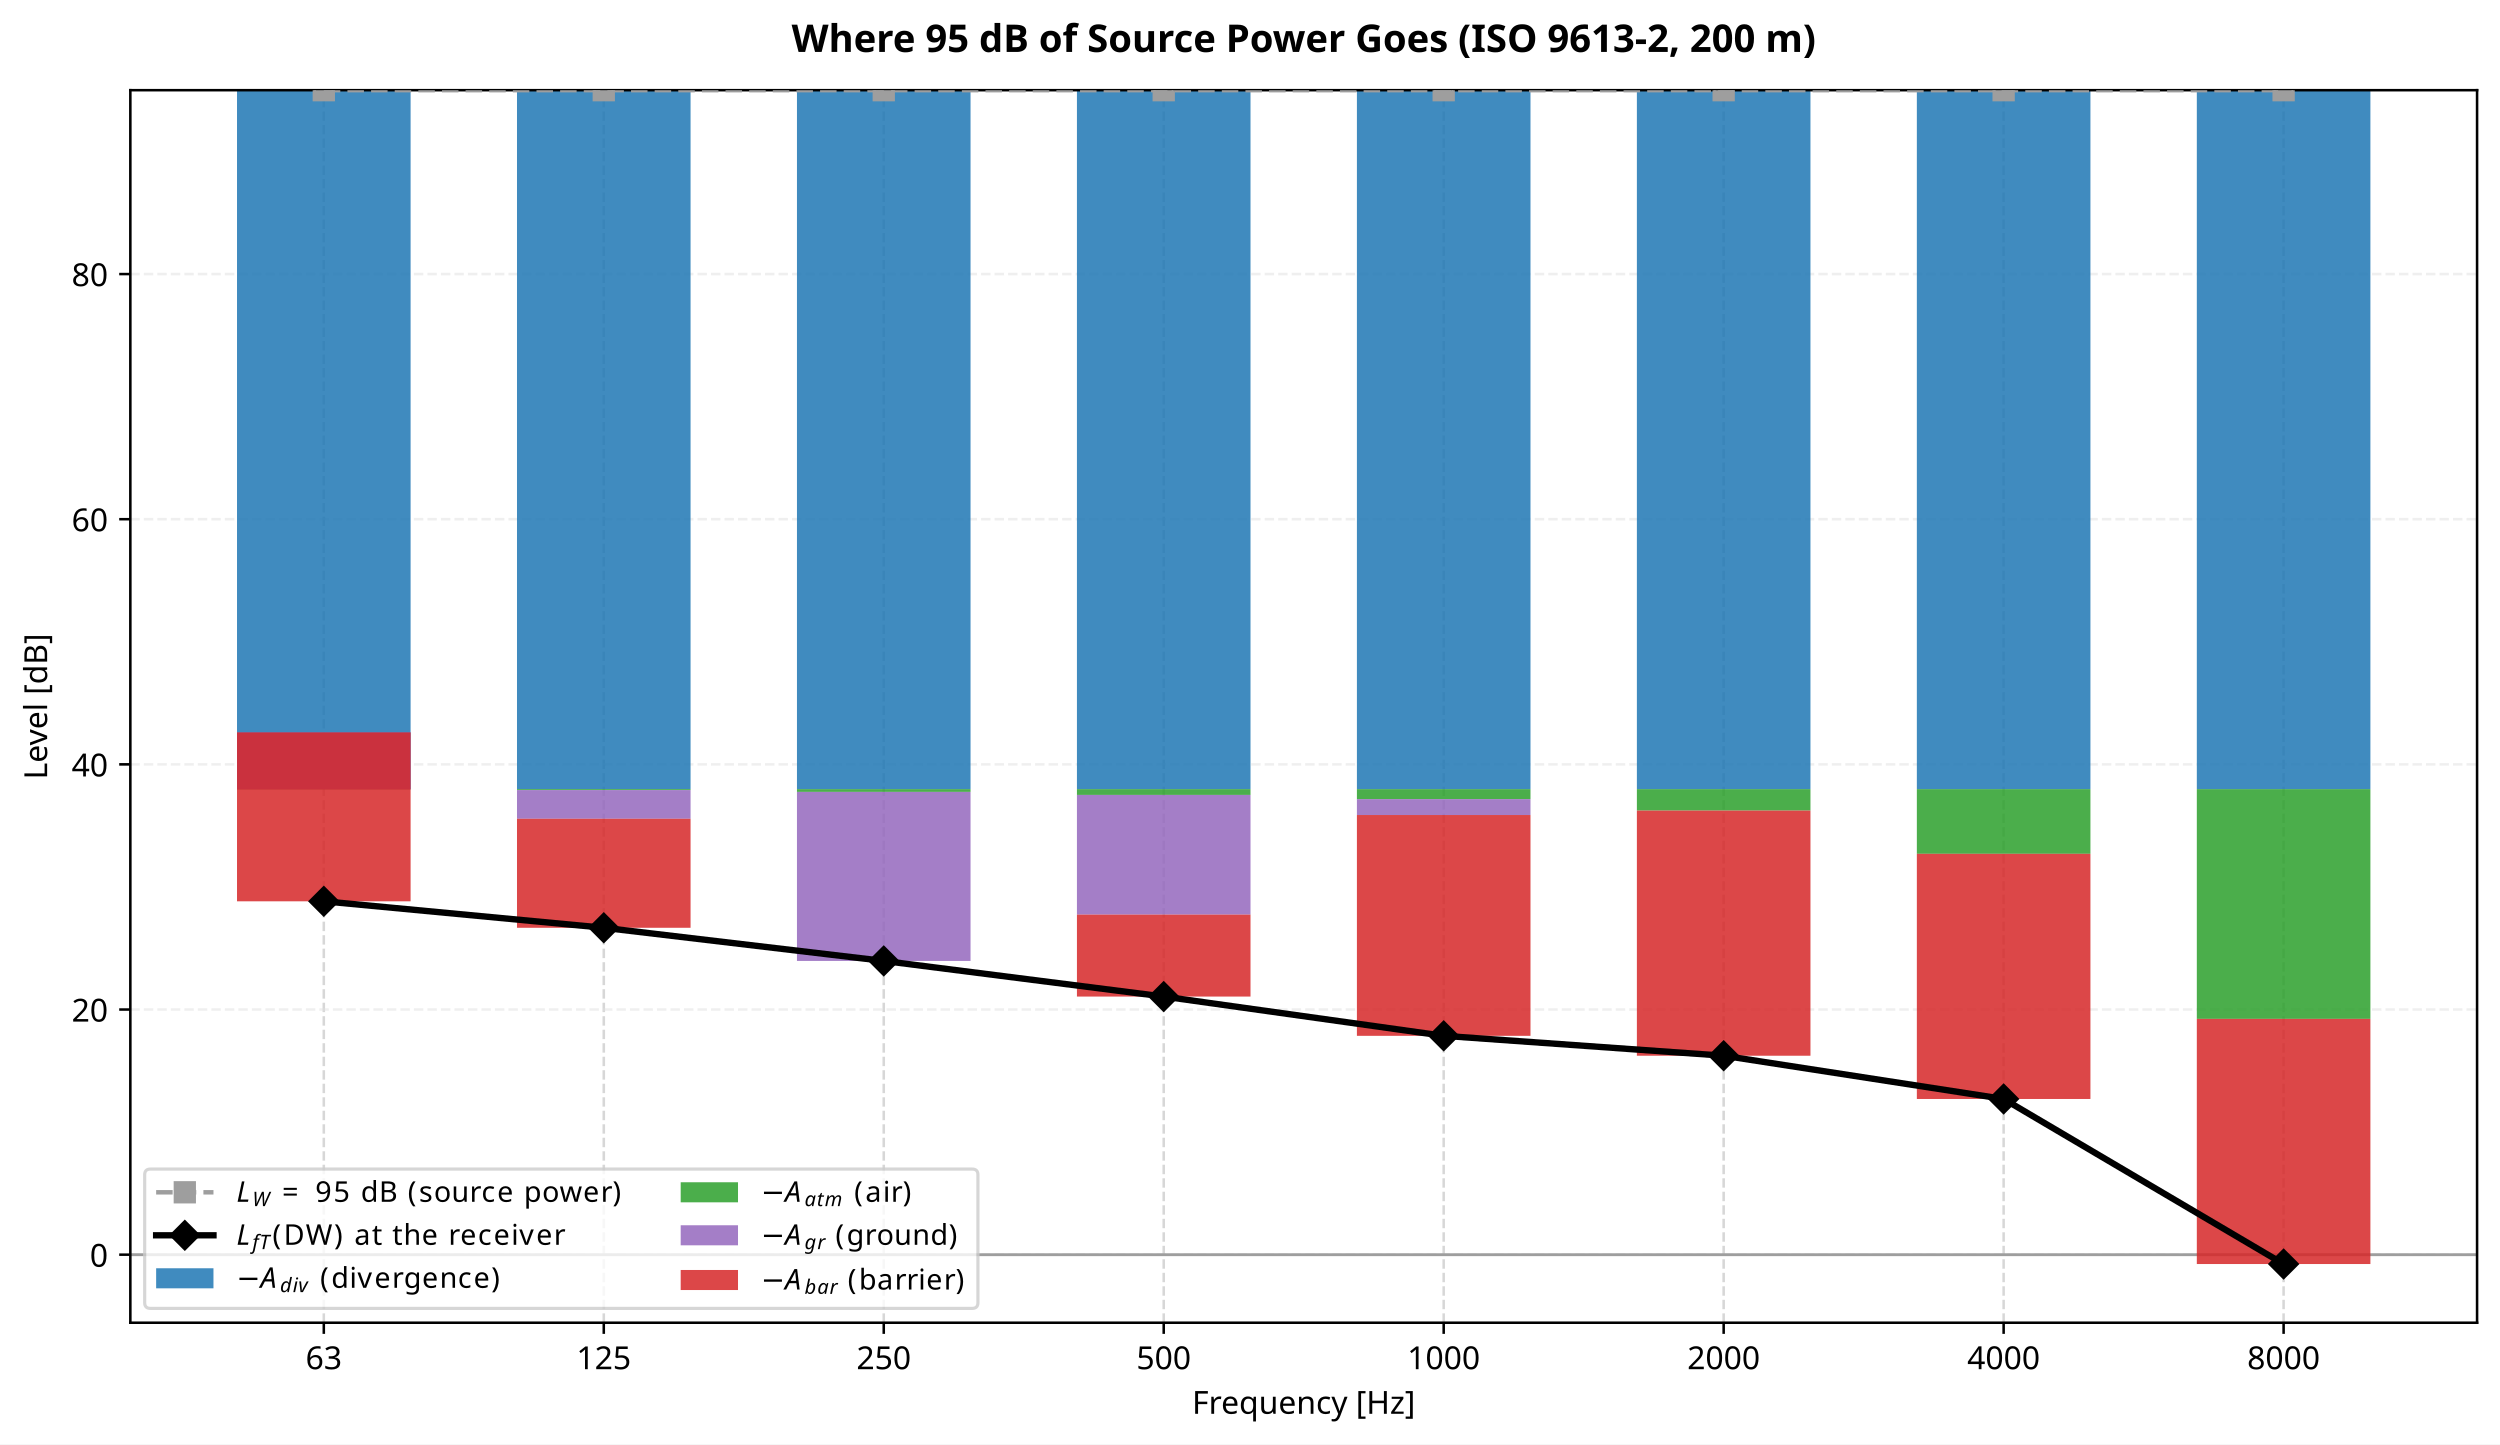
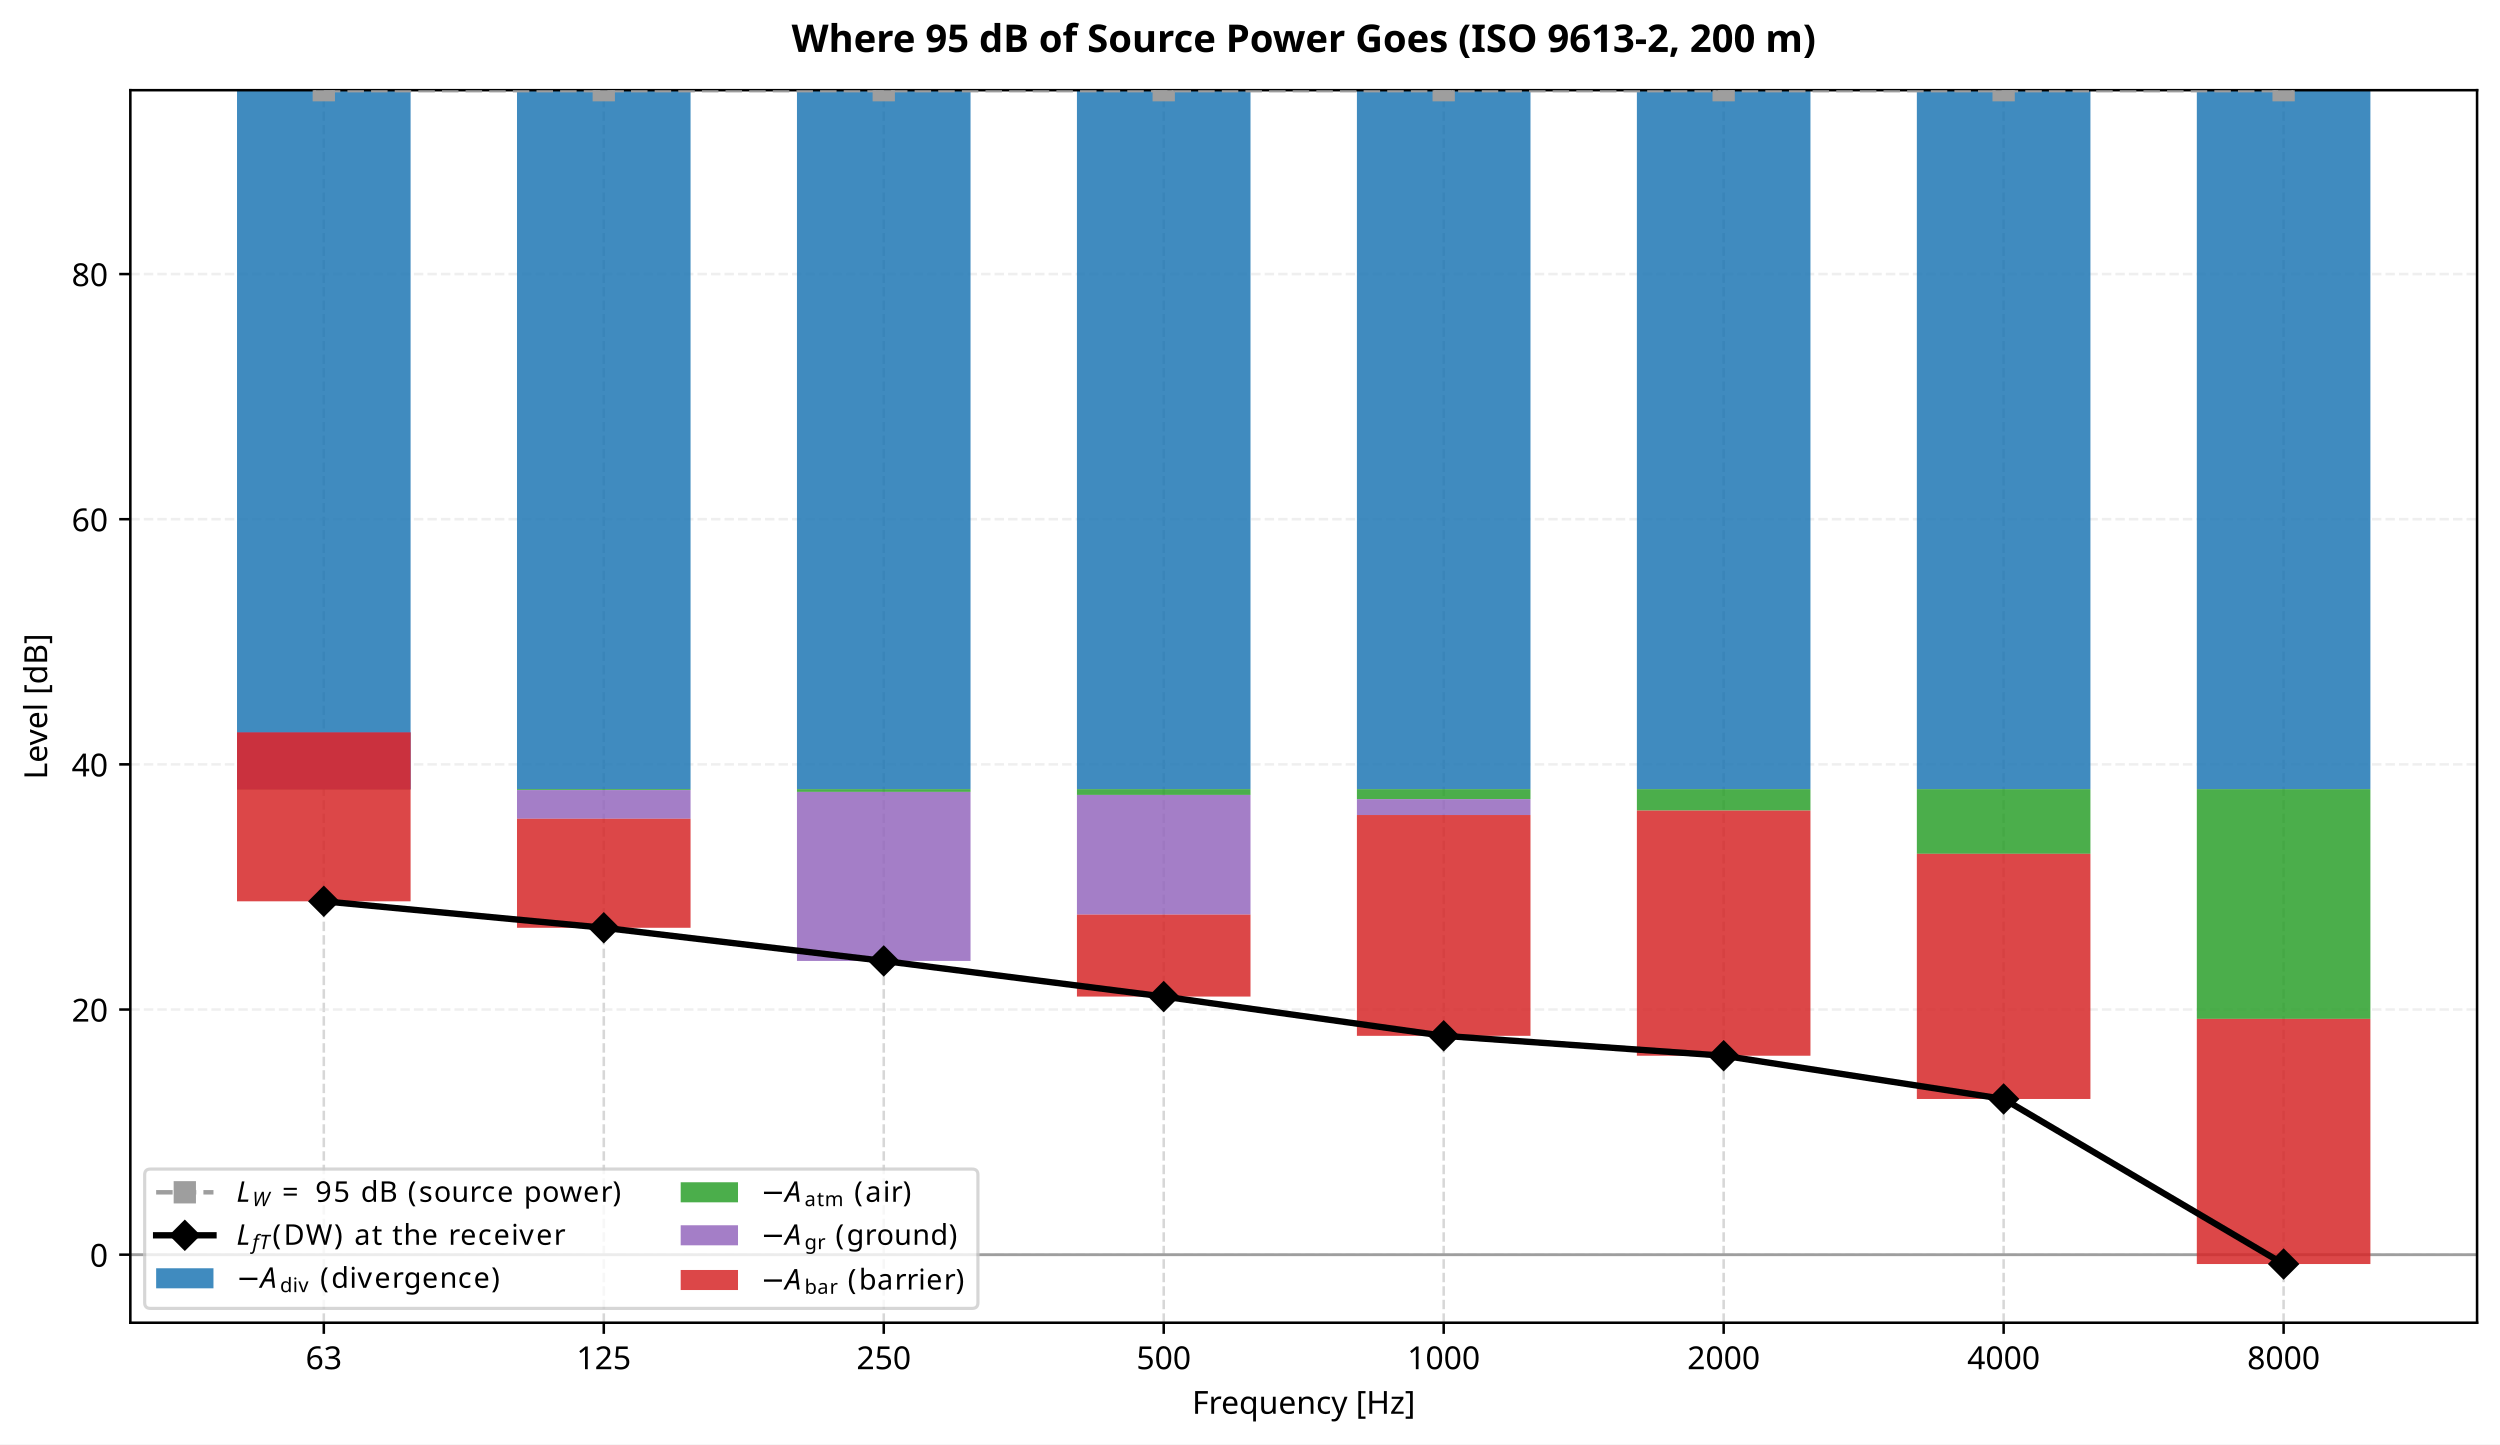
<svg xmlns="http://www.w3.org/2000/svg" xmlns:xlink="http://www.w3.org/1999/xlink" width="784.963pt" height="453.517pt" viewBox="0 0 784.963 453.517" version="1.1">
  <defs>
    <style type="text/css">*{stroke-linejoin: round; stroke-linecap: butt}</style>
  </defs>
  <g id="figure_1">
    <g id="patch_1">
      <path d="M -0 453.517  L 784.963 453.517  L 784.963 0  L -0 0  z " style="fill: #ffffff" />
    </g>
    <g id="axes_1">
      <g id="patch_2">
        <path d="M 40.926 415.316  L 777.763 415.316  L 777.763 28.318  L 40.926 28.318  z " style="fill: #ffffff" />
      </g>
      <g id="matplotlib.axis_1">
        <g id="xtick_1">
          <g id="line2d_1">
            <path d="M 101.67 415.316  L 101.67 28.318  " clip-path="url(#p1286094e85)" style="fill: none; stroke-dasharray: 2.96,1.28; stroke-dashoffset: 0; stroke: #b0b0b0; stroke-opacity: 0.5; stroke-width: 0.8" />
          </g>
          <g id="line2d_2">
            <defs>
              <path id="m3d27035b55" d="M 0 0  L 0 3.5  " style="stroke: #000000; stroke-width: 0.8" />
            </defs>
            <g>
              <use xlink:href="#m3d27035b55" x="101.67" y="415.316" style="stroke: #000000; stroke-width: 0.8" />
            </g>
          </g>
          <g id="text_1">
            <text style="font-size: 10px; font-family: sans-serif; text-anchor: middle" x="101.67" y="429.913" transform="rotate(-0 101.6696 429.9134)">63</text>
          </g>
        </g>
        <g id="xtick_2">
          <g id="line2d_3">
            <path d="M 189.577 415.316  L 189.577 28.318  " clip-path="url(#p1286094e85)" style="fill: none; stroke-dasharray: 2.96,1.28; stroke-dashoffset: 0; stroke: #b0b0b0; stroke-opacity: 0.5; stroke-width: 0.8" />
          </g>
          <g id="line2d_4">
            <g>
              <use xlink:href="#m3d27035b55" x="189.577" y="415.316" style="stroke: #000000; stroke-width: 0.8" />
            </g>
          </g>
          <g id="text_2">
            <text style="font-size: 10px; font-family: sans-serif; text-anchor: middle" x="189.577" y="429.913" transform="rotate(-0 189.5768 429.9134)">125</text>
          </g>
        </g>
        <g id="xtick_3">
          <g id="line2d_5">
            <path d="M 277.484 415.316  L 277.484 28.318  " clip-path="url(#p1286094e85)" style="fill: none; stroke-dasharray: 2.96,1.28; stroke-dashoffset: 0; stroke: #b0b0b0; stroke-opacity: 0.5; stroke-width: 0.8" />
          </g>
          <g id="line2d_6">
            <g>
              <use xlink:href="#m3d27035b55" x="277.484" y="415.316" style="stroke: #000000; stroke-width: 0.8" />
            </g>
          </g>
          <g id="text_3">
            <text style="font-size: 10px; font-family: sans-serif; text-anchor: middle" x="277.484" y="429.913" transform="rotate(-0 277.4839 429.9134)">250</text>
          </g>
        </g>
        <g id="xtick_4">
          <g id="line2d_7">
            <path d="M 365.391 415.316  L 365.391 28.318  " clip-path="url(#p1286094e85)" style="fill: none; stroke-dasharray: 2.96,1.28; stroke-dashoffset: 0; stroke: #b0b0b0; stroke-opacity: 0.5; stroke-width: 0.8" />
          </g>
          <g id="line2d_8">
            <g>
              <use xlink:href="#m3d27035b55" x="365.391" y="415.316" style="stroke: #000000; stroke-width: 0.8" />
            </g>
          </g>
          <g id="text_4">
            <text style="font-size: 10px; font-family: sans-serif; text-anchor: middle" x="365.391" y="429.913" transform="rotate(-0 365.391 429.9134)">500</text>
          </g>
        </g>
        <g id="xtick_5">
          <g id="line2d_9">
            <path d="M 453.298 415.316  L 453.298 28.318  " clip-path="url(#p1286094e85)" style="fill: none; stroke-dasharray: 2.96,1.28; stroke-dashoffset: 0; stroke: #b0b0b0; stroke-opacity: 0.5; stroke-width: 0.8" />
          </g>
          <g id="line2d_10">
            <g>
              <use xlink:href="#m3d27035b55" x="453.298" y="415.316" style="stroke: #000000; stroke-width: 0.8" />
            </g>
          </g>
          <g id="text_5">
            <text style="font-size: 10px; font-family: sans-serif; text-anchor: middle" x="453.298" y="429.913" transform="rotate(-0 453.2982 429.9134)">1000</text>
          </g>
        </g>
        <g id="xtick_6">
          <g id="line2d_11">
            <path d="M 541.205 415.316  L 541.205 28.318  " clip-path="url(#p1286094e85)" style="fill: none; stroke-dasharray: 2.96,1.28; stroke-dashoffset: 0; stroke: #b0b0b0; stroke-opacity: 0.5; stroke-width: 0.8" />
          </g>
          <g id="line2d_12">
            <g>
              <use xlink:href="#m3d27035b55" x="541.205" y="415.316" style="stroke: #000000; stroke-width: 0.8" />
            </g>
          </g>
          <g id="text_6">
            <text style="font-size: 10px; font-family: sans-serif; text-anchor: middle" x="541.205" y="429.913" transform="rotate(-0 541.2053 429.9134)">2000</text>
          </g>
        </g>
        <g id="xtick_7">
          <g id="line2d_13">
            <path d="M 629.112 415.316  L 629.112 28.318  " clip-path="url(#p1286094e85)" style="fill: none; stroke-dasharray: 2.96,1.28; stroke-dashoffset: 0; stroke: #b0b0b0; stroke-opacity: 0.5; stroke-width: 0.8" />
          </g>
          <g id="line2d_14">
            <g>
              <use xlink:href="#m3d27035b55" x="629.112" y="415.316" style="stroke: #000000; stroke-width: 0.8" />
            </g>
          </g>
          <g id="text_7">
            <text style="font-size: 10px; font-family: sans-serif; text-anchor: middle" x="629.112" y="429.913" transform="rotate(-0 629.1125 429.9134)">4000</text>
          </g>
        </g>
        <g id="xtick_8">
          <g id="line2d_15">
            <path d="M 717.02 415.316  L 717.02 28.318  " clip-path="url(#p1286094e85)" style="fill: none; stroke-dasharray: 2.96,1.28; stroke-dashoffset: 0; stroke: #b0b0b0; stroke-opacity: 0.5; stroke-width: 0.8" />
          </g>
          <g id="line2d_16">
            <g>
              <use xlink:href="#m3d27035b55" x="717.02" y="415.316" style="stroke: #000000; stroke-width: 0.8" />
            </g>
          </g>
          <g id="text_8">
            <text style="font-size: 10px; font-family: sans-serif; text-anchor: middle" x="717.02" y="429.913" transform="rotate(-0 717.0196 429.9134)">8000</text>
          </g>
        </g>
        <g id="text_9">
          <text style="font-size: 10px; font-family: sans-serif; text-anchor: middle" x="409.345" y="443.914" transform="rotate(-0 409.3446 443.9142)">Frequency [Hz]</text>
        </g>
      </g>
      <g id="matplotlib.axis_2">
        <g id="ytick_1">
          <g id="line2d_17">
            <path d="M 40.926 393.949  L 777.763 393.949  " clip-path="url(#p1286094e85)" style="fill: none; stroke-dasharray: 2.96,1.28; stroke-dashoffset: 0; stroke: #e0e0e0; stroke-opacity: 0.5; stroke-width: 0.8" />
          </g>
          <g id="line2d_18">
            <defs>
              <path id="mef640d9f3a" d="M 0 0  L -3.5 0  " style="stroke: #000000; stroke-width: 0.8" />
            </defs>
            <g>
              <use xlink:href="#mef640d9f3a" x="40.926" y="393.949" style="stroke: #000000; stroke-width: 0.8" />
            </g>
          </g>
          <g id="text_10">
            <text style="font-size: 10px; font-family: sans-serif; text-anchor: end" x="33.926" y="397.748" transform="rotate(-0 33.92578 397.7482)">0</text>
          </g>
        </g>
        <g id="ytick_2">
          <g id="line2d_19">
            <path d="M 40.926 316.974  L 777.763 316.974  " clip-path="url(#p1286094e85)" style="fill: none; stroke-dasharray: 2.96,1.28; stroke-dashoffset: 0; stroke: #e0e0e0; stroke-opacity: 0.5; stroke-width: 0.8" />
          </g>
          <g id="line2d_20">
            <g>
              <use xlink:href="#mef640d9f3a" x="40.926" y="316.974" style="stroke: #000000; stroke-width: 0.8" />
            </g>
          </g>
          <g id="text_11">
            <text style="font-size: 10px; font-family: sans-serif; text-anchor: end" x="33.926" y="320.773" transform="rotate(-0 33.92578 320.7732)">20</text>
          </g>
        </g>
        <g id="ytick_3">
          <g id="line2d_21">
            <path d="M 40.926 239.999  L 777.763 239.999  " clip-path="url(#p1286094e85)" style="fill: none; stroke-dasharray: 2.96,1.28; stroke-dashoffset: 0; stroke: #e0e0e0; stroke-opacity: 0.5; stroke-width: 0.8" />
          </g>
          <g id="line2d_22">
            <g>
              <use xlink:href="#mef640d9f3a" x="40.926" y="239.999" style="stroke: #000000; stroke-width: 0.8" />
            </g>
          </g>
          <g id="text_12">
            <text style="font-size: 10px; font-family: sans-serif; text-anchor: end" x="33.926" y="243.798" transform="rotate(-0 33.92578 243.7982)">40</text>
          </g>
        </g>
        <g id="ytick_4">
          <g id="line2d_23">
            <path d="M 40.926 163.024  L 777.763 163.024  " clip-path="url(#p1286094e85)" style="fill: none; stroke-dasharray: 2.96,1.28; stroke-dashoffset: 0; stroke: #e0e0e0; stroke-opacity: 0.5; stroke-width: 0.8" />
          </g>
          <g id="line2d_24">
            <g>
              <use xlink:href="#mef640d9f3a" x="40.926" y="163.024" style="stroke: #000000; stroke-width: 0.8" />
            </g>
          </g>
          <g id="text_13">
            <text style="font-size: 10px; font-family: sans-serif; text-anchor: end" x="33.926" y="166.823" transform="rotate(-0 33.92578 166.8232)">60</text>
          </g>
        </g>
        <g id="ytick_5">
          <g id="line2d_25">
            <path d="M 40.926 86.049  L 777.763 86.049  " clip-path="url(#p1286094e85)" style="fill: none; stroke-dasharray: 2.96,1.28; stroke-dashoffset: 0; stroke: #e0e0e0; stroke-opacity: 0.5; stroke-width: 0.8" />
          </g>
          <g id="line2d_26">
            <g>
              <use xlink:href="#mef640d9f3a" x="40.926" y="86.049" style="stroke: #000000; stroke-width: 0.8" />
            </g>
          </g>
          <g id="text_14">
            <text style="font-size: 10px; font-family: sans-serif; text-anchor: end" x="33.926" y="89.848" transform="rotate(-0 33.92578 89.84821)">80</text>
          </g>
        </g>
        <g id="text_15">
          <text style="font-size: 10px; font-family: sans-serif; text-anchor: middle" x="14.798" y="221.817" transform="rotate(-90 14.79844 221.817)">Level [dB]</text>
        </g>
      </g>
      <g id="line2d_27">
        <path d="M 40.926 393.949  L 777.763 393.949  " clip-path="url(#p1286094e85)" style="fill: none; stroke: #9e9e9e; stroke-width: 0.9; stroke-linecap: square" />
      </g>
      <g id="patch_3">
        <path d="M 74.418 28.318  L 128.921 28.318  L 128.921 247.776  L 74.418 247.776  z " clip-path="url(#p1286094e85)" style="fill: #1f77b4; opacity: 0.85" />
      </g>
      <g id="patch_4">
        <path d="M 162.326 28.318  L 216.828 28.318  L 216.828 247.776  L 162.326 247.776  z " clip-path="url(#p1286094e85)" style="fill: #1f77b4; opacity: 0.85" />
      </g>
      <g id="patch_5">
        <path d="M 250.233 28.318  L 304.735 28.318  L 304.735 247.776  L 250.233 247.776  z " clip-path="url(#p1286094e85)" style="fill: #1f77b4; opacity: 0.85" />
      </g>
      <g id="patch_6">
        <path d="M 338.14 28.318  L 392.642 28.318  L 392.642 247.776  L 338.14 247.776  z " clip-path="url(#p1286094e85)" style="fill: #1f77b4; opacity: 0.85" />
      </g>
      <g id="patch_7">
        <path d="M 426.047 28.318  L 480.549 28.318  L 480.549 247.776  L 426.047 247.776  z " clip-path="url(#p1286094e85)" style="fill: #1f77b4; opacity: 0.85" />
      </g>
      <g id="patch_8">
        <path d="M 513.954 28.318  L 568.457 28.318  L 568.457 247.776  L 513.954 247.776  z " clip-path="url(#p1286094e85)" style="fill: #1f77b4; opacity: 0.85" />
      </g>
      <g id="patch_9">
        <path d="M 601.861 28.318  L 656.364 28.318  L 656.364 247.776  L 601.861 247.776  z " clip-path="url(#p1286094e85)" style="fill: #1f77b4; opacity: 0.85" />
      </g>
      <g id="patch_10">
        <path d="M 689.768 28.318  L 744.271 28.318  L 744.271 247.776  L 689.768 247.776  z " clip-path="url(#p1286094e85)" style="fill: #1f77b4; opacity: 0.85" />
      </g>
      <g id="patch_11">
        <path d="M 74.418 247.776  L 128.921 247.776  L 128.921 247.857  L 74.418 247.857  z " clip-path="url(#p1286094e85)" style="fill: #2ca02c; opacity: 0.85" />
      </g>
      <g id="patch_12">
        <path d="M 162.326 247.776  L 216.828 247.776  L 216.828 248.069  L 162.326 248.069  z " clip-path="url(#p1286094e85)" style="fill: #2ca02c; opacity: 0.85" />
      </g>
      <g id="patch_13">
        <path d="M 250.233 247.776  L 304.735 247.776  L 304.735 248.647  L 250.233 248.647  z " clip-path="url(#p1286094e85)" style="fill: #2ca02c; opacity: 0.85" />
      </g>
      <g id="patch_14">
        <path d="M 338.14 247.776  L 392.642 247.776  L 392.642 249.595  L 338.14 249.595  z " clip-path="url(#p1286094e85)" style="fill: #2ca02c; opacity: 0.85" />
      </g>
      <g id="patch_15">
        <path d="M 426.047 247.776  L 480.549 247.776  L 480.549 250.916  L 426.047 250.916  z " clip-path="url(#p1286094e85)" style="fill: #2ca02c; opacity: 0.85" />
      </g>
      <g id="patch_16">
        <path d="M 513.954 247.776  L 568.457 247.776  L 568.457 254.51  L 513.954 254.51  z " clip-path="url(#p1286094e85)" style="fill: #2ca02c; opacity: 0.85" />
      </g>
      <g id="patch_17">
        <path d="M 601.861 247.776  L 656.364 247.776  L 656.364 268.087  L 601.861 268.087  z " clip-path="url(#p1286094e85)" style="fill: #2ca02c; opacity: 0.85" />
      </g>
      <g id="patch_18">
        <path d="M 689.768 247.776  L 744.271 247.776  L 744.271 319.912  L 689.768 319.912  z " clip-path="url(#p1286094e85)" style="fill: #2ca02c; opacity: 0.85" />
      </g>
      <g id="patch_19">
        <path d="M 74.418 247.857  L 128.921 247.857  L 128.921 229.96  L 74.418 229.96  z " clip-path="url(#p1286094e85)" style="fill: #9467bd; opacity: 0.85" />
      </g>
      <g id="patch_20">
        <path d="M 162.326 248.069  L 216.828 248.069  L 216.828 257.078  L 162.326 257.078  z " clip-path="url(#p1286094e85)" style="fill: #9467bd; opacity: 0.85" />
      </g>
      <g id="patch_21">
        <path d="M 250.233 248.647  L 304.735 248.647  L 304.735 301.72  L 250.233 301.72  z " clip-path="url(#p1286094e85)" style="fill: #9467bd; opacity: 0.85" />
      </g>
      <g id="patch_22">
        <path d="M 338.14 249.595  L 392.642 249.595  L 392.642 287.175  L 338.14 287.175  z " clip-path="url(#p1286094e85)" style="fill: #9467bd; opacity: 0.85" />
      </g>
      <g id="patch_23">
        <path d="M 426.047 250.916  L 480.549 250.916  L 480.549 255.903  L 426.047 255.903  z " clip-path="url(#p1286094e85)" style="fill: #9467bd; opacity: 0.85" />
      </g>
      <g id="patch_24">
        <path d="M 513.954 254.51  L 568.457 254.51  L 568.457 254.51  L 513.954 254.51  z " clip-path="url(#p1286094e85)" style="fill: #9467bd; opacity: 0.85" />
      </g>
      <g id="patch_25">
        <path d="M 601.861 268.087  L 656.364 268.087  L 656.364 268.087  L 601.861 268.087  z " clip-path="url(#p1286094e85)" style="fill: #9467bd; opacity: 0.85" />
      </g>
      <g id="patch_26">
        <path d="M 689.768 319.912  L 744.271 319.912  L 744.271 319.912  L 689.768 319.912  z " clip-path="url(#p1286094e85)" style="fill: #9467bd; opacity: 0.85" />
      </g>
      <g id="patch_27">
        <path d="M 74.418 229.96  L 128.921 229.96  L 128.921 282.999  L 74.418 282.999  z " clip-path="url(#p1286094e85)" style="fill: #d62728; opacity: 0.85" />
      </g>
      <g id="patch_28">
        <path d="M 162.326 257.078  L 216.828 257.078  L 216.828 291.311  L 162.326 291.311  z " clip-path="url(#p1286094e85)" style="fill: #d62728; opacity: 0.85" />
      </g>
      <g id="patch_29">
        <path d="M 250.233 301.72  L 304.735 301.72  L 304.735 301.72  L 250.233 301.72  z " clip-path="url(#p1286094e85)" style="fill: #d62728; opacity: 0.85" />
      </g>
      <g id="patch_30">
        <path d="M 338.14 287.175  L 392.642 287.175  L 392.642 312.908  L 338.14 312.908  z " clip-path="url(#p1286094e85)" style="fill: #d62728; opacity: 0.85" />
      </g>
      <g id="patch_31">
        <path d="M 426.047 255.903  L 480.549 255.903  L 480.549 325.237  L 426.047 325.237  z " clip-path="url(#p1286094e85)" style="fill: #d62728; opacity: 0.85" />
      </g>
      <g id="patch_32">
        <path d="M 513.954 254.51  L 568.457 254.51  L 568.457 331.485  L 513.954 331.485  z " clip-path="url(#p1286094e85)" style="fill: #d62728; opacity: 0.85" />
      </g>
      <g id="patch_33">
        <path d="M 601.861 268.087  L 656.364 268.087  L 656.364 345.062  L 601.861 345.062  z " clip-path="url(#p1286094e85)" style="fill: #d62728; opacity: 0.85" />
      </g>
      <g id="patch_34">
        <path d="M 689.768 319.912  L 744.271 319.912  L 744.271 396.887  L 689.768 396.887  z " clip-path="url(#p1286094e85)" style="fill: #d62728; opacity: 0.85" />
      </g>
      <g id="patch_35">
        <path d="M 40.926 415.316  L 40.926 28.318  " style="fill: none; stroke: #000000; stroke-width: 0.8; stroke-linejoin: miter; stroke-linecap: square" />
      </g>
      <g id="patch_36">
        <path d="M 777.763 415.316  L 777.763 28.318  " style="fill: none; stroke: #000000; stroke-width: 0.8; stroke-linejoin: miter; stroke-linecap: square" />
      </g>
      <g id="patch_37">
        <path d="M 40.926 415.316  L 777.763 415.316  " style="fill: none; stroke: #000000; stroke-width: 0.8; stroke-linejoin: miter; stroke-linecap: square" />
      </g>
      <g id="patch_38">
        <path d="M 40.926 28.318  L 777.763 28.318  " style="fill: none; stroke: #000000; stroke-width: 0.8; stroke-linejoin: miter; stroke-linecap: square" />
      </g>
      <g id="text_16">
        <text style="font-weight: 700; font-size: 12px; font-family: sans-serif; text-anchor: middle" x="409.345" y="16.318" transform="rotate(-0 409.3446 16.31812)">Where 95 dB of Source Power Goes (ISO 9613-2, 200 m)</text>
      </g>
      <g id="line2d_28">
        <path d="M 101.67 28.318  L 189.577 28.318  L 277.484 28.318  L 365.391 28.318  L 453.298 28.318  L 541.205 28.318  L 629.112 28.318  L 717.02 28.318  " clip-path="url(#p1286094e85)" style="fill: none; stroke-dasharray: 5.18,2.24; stroke-dashoffset: 0; stroke: #9e9e9e; stroke-width: 1.4" />
        <defs>
          <path id="m65a6c8a653" d="M -3 3  L 3 3  L 3 -3  L -3 -3  z " style="stroke: #9e9e9e; stroke-linejoin: miter" />
        </defs>
        <g clip-path="url(#p1286094e85)">
          <use xlink:href="#m65a6c8a653" x="101.67" y="28.318" style="fill: #9e9e9e; stroke: #9e9e9e; stroke-linejoin: miter" />
          <use xlink:href="#m65a6c8a653" x="189.577" y="28.318" style="fill: #9e9e9e; stroke: #9e9e9e; stroke-linejoin: miter" />
          <use xlink:href="#m65a6c8a653" x="277.484" y="28.318" style="fill: #9e9e9e; stroke: #9e9e9e; stroke-linejoin: miter" />
          <use xlink:href="#m65a6c8a653" x="365.391" y="28.318" style="fill: #9e9e9e; stroke: #9e9e9e; stroke-linejoin: miter" />
          <use xlink:href="#m65a6c8a653" x="453.298" y="28.318" style="fill: #9e9e9e; stroke: #9e9e9e; stroke-linejoin: miter" />
          <use xlink:href="#m65a6c8a653" x="541.205" y="28.318" style="fill: #9e9e9e; stroke: #9e9e9e; stroke-linejoin: miter" />
          <use xlink:href="#m65a6c8a653" x="629.112" y="28.318" style="fill: #9e9e9e; stroke: #9e9e9e; stroke-linejoin: miter" />
          <use xlink:href="#m65a6c8a653" x="717.02" y="28.318" style="fill: #9e9e9e; stroke: #9e9e9e; stroke-linejoin: miter" />
        </g>
      </g>
      <g id="line2d_29">
        <path d="M 101.67 282.999  L 189.577 291.311  L 277.484 301.72  L 365.391 312.908  L 453.298 325.237  L 541.205 331.485  L 629.112 345.062  L 717.02 396.887  " clip-path="url(#p1286094e85)" style="fill: none; stroke: #000000; stroke-width: 2; stroke-linecap: square" />
        <defs>
          <path id="m3f7fff0c61" d="M -0 4.243  L 4.243 0  L 0 -4.243  L -4.243 -0  z " style="stroke: #000000; stroke-linejoin: miter" />
        </defs>
        <g clip-path="url(#p1286094e85)">
          <use xlink:href="#m3f7fff0c61" x="101.67" y="282.999" style="stroke: #000000; stroke-linejoin: miter" />
          <use xlink:href="#m3f7fff0c61" x="189.577" y="291.311" style="stroke: #000000; stroke-linejoin: miter" />
          <use xlink:href="#m3f7fff0c61" x="277.484" y="301.72" style="stroke: #000000; stroke-linejoin: miter" />
          <use xlink:href="#m3f7fff0c61" x="365.391" y="312.908" style="stroke: #000000; stroke-linejoin: miter" />
          <use xlink:href="#m3f7fff0c61" x="453.298" y="325.237" style="stroke: #000000; stroke-linejoin: miter" />
          <use xlink:href="#m3f7fff0c61" x="541.205" y="331.485" style="stroke: #000000; stroke-linejoin: miter" />
          <use xlink:href="#m3f7fff0c61" x="629.112" y="345.062" style="stroke: #000000; stroke-linejoin: miter" />
          <use xlink:href="#m3f7fff0c61" x="717.02" y="396.887" style="stroke: #000000; stroke-linejoin: miter" />
        </g>
      </g>
      <g id="legend_1">
        <g id="patch_39">
          <path d="M 47.226 410.816  L 305.256 410.816  Q 307.056 410.816 307.056 409.016  L 307.056 368.872  Q 307.056 367.072 305.256 367.072  L 47.226 367.072  Q 45.426 367.072 45.426 368.872  L 45.426 409.016  Q 45.426 410.816 47.226 410.816  z " style="fill: #ffffff; opacity: 0.8; stroke: #cccccc; stroke-linejoin: miter" />
        </g>
        <g id="line2d_30">
          <path d="M 49.026 374.362  L 58.026 374.362  L 67.026 374.362  " style="fill: none; stroke-dasharray: 5.18,2.24; stroke-dashoffset: 0; stroke: #9e9e9e; stroke-width: 1.4" />
          <g>
            <use xlink:href="#m65a6c8a653" x="58.026" y="374.362" style="fill: #9e9e9e; stroke: #9e9e9e; stroke-linejoin: miter" />
          </g>
        </g>
        <g id="text_17">
          <g transform="translate(74.22578 377.5116)">
            <text>
              <tspan x="0" y="-0.156" style="font-style: oblique; font-size: 9px; font-family: sans-serif">L</tspan>
              <tspan x="5.014" y="1.194" style="font-style: oblique; font-size: 6.3px; font-family: sans-serif">W</tspan>
              <tspan x="11.49" y="-0.156" style="font-size: 9px; font-family: sans-serif"> </tspan>
              <tspan x="14.35" y="-0.156" style="font-size: 9px; font-family: sans-serif">=</tspan>
              <tspan x="21.891" y="-0.156" style="font-size: 9px; font-family: sans-serif"> </tspan>
              <tspan x="24.752" y="-0.156" style="font-size: 9px; font-family: sans-serif">9</tspan>
              <tspan x="30.478" y="-0.156" style="font-size: 9px; font-family: sans-serif">5</tspan>
              <tspan x="36.204" y="-0.156" style="font-size: 9px; font-family: sans-serif"> </tspan>
              <tspan x="39.065" y="-0.156" style="font-size: 9px; font-family: sans-serif">d</tspan>
              <tspan x="44.778" y="-0.156" style="font-size: 9px; font-family: sans-serif">B</tspan>
              <tspan x="50.952" y="-0.156" style="font-size: 9px; font-family: sans-serif"> </tspan>
              <tspan x="53.813" y="-0.156" style="font-size: 9px; font-family: sans-serif">(</tspan>
              <tspan x="57.324" y="-0.156" style="font-size: 9px; font-family: sans-serif">s</tspan>
              <tspan x="62.013" y="-0.156" style="font-size: 9px; font-family: sans-serif">o</tspan>
              <tspan x="67.52" y="-0.156" style="font-size: 9px; font-family: sans-serif">u</tspan>
              <tspan x="73.224" y="-0.156" style="font-size: 9px; font-family: sans-serif">r</tspan>
              <tspan x="76.924" y="-0.156" style="font-size: 9px; font-family: sans-serif">c</tspan>
              <tspan x="81.872" y="-0.156" style="font-size: 9px; font-family: sans-serif">e</tspan>
              <tspan x="87.409" y="-0.156" style="font-size: 9px; font-family: sans-serif"> </tspan>
              <tspan x="90.27" y="-0.156" style="font-size: 9px; font-family: sans-serif">p</tspan>
              <tspan x="95.983" y="-0.156" style="font-size: 9px; font-family: sans-serif">o</tspan>
              <tspan x="101.49" y="-0.156" style="font-size: 9px; font-family: sans-serif">w</tspan>
              <tspan x="108.85" y="-0.156" style="font-size: 9px; font-family: sans-serif">e</tspan>
              <tspan x="114.387" y="-0.156" style="font-size: 9px; font-family: sans-serif">r</tspan>
              <tspan x="118.088" y="-0.156" style="font-size: 9px; font-family: sans-serif">)</tspan>
            </text>
          </g>
        </g>
        <g id="line2d_31">
          <path d="M 49.026 387.864  L 58.026 387.864  L 67.026 387.864  " style="fill: none; stroke: #000000; stroke-width: 2; stroke-linecap: square" />
          <g>
            <use xlink:href="#m3f7fff0c61" x="58.026" y="387.864" style="stroke: #000000; stroke-linejoin: miter" />
          </g>
        </g>
        <g id="text_18">
          <g transform="translate(74.22578 391.0137)">
            <text>
              <tspan x="0" y="-0.156" style="font-style: oblique; font-size: 9px; font-family: sans-serif">L</tspan>
              <tspan x="5.014" y="1.194" style="font-style: oblique; font-size: 6.3px; font-family: sans-serif">f</tspan>
              <tspan x="7.232" y="1.194" style="font-style: oblique; font-size: 6.3px; font-family: sans-serif">T</tspan>
              <tspan x="11.326" y="-0.156" style="font-size: 9px; font-family: sans-serif">(</tspan>
              <tspan x="14.838" y="-0.156" style="font-size: 9px; font-family: sans-serif">D</tspan>
              <tspan x="21.768" y="-0.156" style="font-size: 9px; font-family: sans-serif">W</tspan>
              <tspan x="30.667" y="-0.156" style="font-size: 9px; font-family: sans-serif">)</tspan>
              <tspan x="34.178" y="-0.156" style="font-size: 9px; font-family: sans-serif"> </tspan>
              <tspan x="37.039" y="-0.156" style="font-size: 9px; font-family: sans-serif">a</tspan>
              <tspan x="42.554" y="-0.156" style="font-size: 9px; font-family: sans-serif">t</tspan>
              <tspan x="46.083" y="-0.156" style="font-size: 9px; font-family: sans-serif"> </tspan>
              <tspan x="48.944" y="-0.156" style="font-size: 9px; font-family: sans-serif">t</tspan>
              <tspan x="52.472" y="-0.156" style="font-size: 9px; font-family: sans-serif">h</tspan>
              <tspan x="58.177" y="-0.156" style="font-size: 9px; font-family: sans-serif">e</tspan>
              <tspan x="63.714" y="-0.156" style="font-size: 9px; font-family: sans-serif"> </tspan>
              <tspan x="66.575" y="-0.156" style="font-size: 9px; font-family: sans-serif">r</tspan>
              <tspan x="70.275" y="-0.156" style="font-size: 9px; font-family: sans-serif">e</tspan>
              <tspan x="75.812" y="-0.156" style="font-size: 9px; font-family: sans-serif">c</tspan>
              <tspan x="80.76" y="-0.156" style="font-size: 9px; font-family: sans-serif">e</tspan>
              <tspan x="86.297" y="-0.156" style="font-size: 9px; font-family: sans-serif">i</tspan>
              <tspan x="88.798" y="-0.156" style="font-size: 9px; font-family: sans-serif">v</tspan>
              <tspan x="94.124" y="-0.156" style="font-size: 9px; font-family: sans-serif">e</tspan>
              <tspan x="99.661" y="-0.156" style="font-size: 9px; font-family: sans-serif">r</tspan>
            </text>
          </g>
        </g>
        <g id="patch_40">
          <path d="M 49.026 404.516  L 67.026 404.516  L 67.026 398.216  L 49.026 398.216  z " style="fill: #1f77b4; opacity: 0.85" />
        </g>
        <g id="text_19">
          <g transform="translate(74.22578 404.5158)">
            <text>
              <tspan x="0" y="-0.156" style="font-size: 9px; font-family: sans-serif">−</tspan>
              <tspan x="23.422" y="-0.156" style="font-size: 9px; font-family: sans-serif"> </tspan>
              <tspan x="26.282" y="-0.156" style="font-size: 9px; font-family: sans-serif">(</tspan>
              <tspan x="29.794" y="-0.156" style="font-size: 9px; font-family: sans-serif">d</tspan>
              <tspan x="35.506" y="-0.156" style="font-size: 9px; font-family: sans-serif">i</tspan>
              <tspan x="38.007" y="-0.156" style="font-size: 9px; font-family: sans-serif">v</tspan>
              <tspan x="43.333" y="-0.156" style="font-size: 9px; font-family: sans-serif">e</tspan>
              <tspan x="48.87" y="-0.156" style="font-size: 9px; font-family: sans-serif">r</tspan>
              <tspan x="52.57" y="-0.156" style="font-size: 9px; font-family: sans-serif">g</tspan>
              <tspan x="58.283" y="-0.156" style="font-size: 9px; font-family: sans-serif">e</tspan>
              <tspan x="63.82" y="-0.156" style="font-size: 9px; font-family: sans-serif">n</tspan>
              <tspan x="69.525" y="-0.156" style="font-size: 9px; font-family: sans-serif">c</tspan>
              <tspan x="74.473" y="-0.156" style="font-size: 9px; font-family: sans-serif">e</tspan>
              <tspan x="80.01" y="-0.156" style="font-size: 9px; font-family: sans-serif">)</tspan>
              <tspan x="7.541" y="-0.156" style="font-style: oblique; font-size: 9px; font-family: sans-serif">A</tspan>
-               <tspan x="13.698" y="1.194" style="font-style: oblique; font-size: 6.3px; font-family: sans-serif">d</tspan>
-               <tspan x="17.697" y="1.194" style="font-style: oblique; font-size: 6.3px; font-family: sans-serif">i</tspan>
-               <tspan x="19.447" y="1.194" style="font-style: oblique; font-size: 6.3px; font-family: sans-serif">v</tspan>
+               <tspan x="13.698" y="1.194" style="font-size: 6.3px; font-family: sans-serif">d</tspan>
+               <tspan x="17.697" y="1.194" style="font-size: 6.3px; font-family: sans-serif">i</tspan>
+               <tspan x="19.447" y="1.194" style="font-size: 6.3px; font-family: sans-serif">v</tspan>
            </text>
          </g>
        </g>
        <g id="patch_41">
          <path d="M 213.726 377.512  L 231.726 377.512  L 231.726 371.212  L 213.726 371.212  z " style="fill: #2ca02c; opacity: 0.85" />
        </g>
        <g id="text_20">
          <g transform="translate(238.9258 377.5116)">
            <text>
              <tspan x="0" y="-0.156" style="font-size: 9px; font-family: sans-serif">−</tspan>
              <tspan x="26.412" y="-0.156" style="font-size: 9px; font-family: sans-serif"> </tspan>
              <tspan x="29.272" y="-0.156" style="font-size: 9px; font-family: sans-serif">(</tspan>
              <tspan x="32.784" y="-0.156" style="font-size: 9px; font-family: sans-serif">a</tspan>
              <tspan x="38.299" y="-0.156" style="font-size: 9px; font-family: sans-serif">i</tspan>
              <tspan x="40.799" y="-0.156" style="font-size: 9px; font-family: sans-serif">r</tspan>
              <tspan x="44.499" y="-0.156" style="font-size: 9px; font-family: sans-serif">)</tspan>
              <tspan x="7.541" y="-0.156" style="font-style: oblique; font-size: 9px; font-family: sans-serif">A</tspan>
-               <tspan x="13.698" y="1.194" style="font-style: oblique; font-size: 6.3px; font-family: sans-serif">a</tspan>
-               <tspan x="17.558" y="1.194" style="font-style: oblique; font-size: 6.3px; font-family: sans-serif">t</tspan>
-               <tspan x="20.029" y="1.194" style="font-style: oblique; font-size: 6.3px; font-family: sans-serif">m</tspan>
+               <tspan x="13.698" y="1.194" style="font-size: 6.3px; font-family: sans-serif">a</tspan>
+               <tspan x="17.558" y="1.194" style="font-size: 6.3px; font-family: sans-serif">t</tspan>
+               <tspan x="20.029" y="1.194" style="font-size: 6.3px; font-family: sans-serif">m</tspan>
            </text>
          </g>
        </g>
        <g id="patch_42">
          <path d="M 213.726 391.014  L 231.726 391.014  L 231.726 384.714  L 213.726 384.714  z " style="fill: #9467bd; opacity: 0.85" />
        </g>
        <g id="text_21">
          <g transform="translate(238.9258 391.0137)">
            <text>
              <tspan x="0" y="-0.156" style="font-size: 9px; font-family: sans-serif">−</tspan>
              <tspan x="20.533" y="-0.156" style="font-size: 9px; font-family: sans-serif"> </tspan>
              <tspan x="23.394" y="-0.156" style="font-size: 9px; font-family: sans-serif">(</tspan>
              <tspan x="26.905" y="-0.156" style="font-size: 9px; font-family: sans-serif">g</tspan>
              <tspan x="32.618" y="-0.156" style="font-size: 9px; font-family: sans-serif">r</tspan>
              <tspan x="36.318" y="-0.156" style="font-size: 9px; font-family: sans-serif">o</tspan>
              <tspan x="41.825" y="-0.156" style="font-size: 9px; font-family: sans-serif">u</tspan>
              <tspan x="47.529" y="-0.156" style="font-size: 9px; font-family: sans-serif">n</tspan>
              <tspan x="53.233" y="-0.156" style="font-size: 9px; font-family: sans-serif">d</tspan>
              <tspan x="58.946" y="-0.156" style="font-size: 9px; font-family: sans-serif">)</tspan>
              <tspan x="7.541" y="-0.156" style="font-style: oblique; font-size: 9px; font-family: sans-serif">A</tspan>
-               <tspan x="13.698" y="1.194" style="font-style: oblique; font-size: 6.3px; font-family: sans-serif">g</tspan>
-               <tspan x="17.697" y="1.194" style="font-style: oblique; font-size: 6.3px; font-family: sans-serif">r</tspan>
+               <tspan x="13.698" y="1.194" style="font-size: 6.3px; font-family: sans-serif">g</tspan>
+               <tspan x="17.697" y="1.194" style="font-size: 6.3px; font-family: sans-serif">r</tspan>
            </text>
          </g>
        </g>
        <g id="patch_43">
          <path d="M 213.726 405.054  L 231.726 405.054  L 231.726 398.754  L 213.726 398.754  z " style="fill: #d62728; opacity: 0.85" />
        </g>
        <g id="text_22">
          <g transform="translate(238.9258 405.0537)">
            <text>
              <tspan x="0" y="-0.156" style="font-size: 9px; font-family: sans-serif">−</tspan>
              <tspan x="24.394" y="-0.156" style="font-size: 9px; font-family: sans-serif"> </tspan>
              <tspan x="27.254" y="-0.156" style="font-size: 9px; font-family: sans-serif">(</tspan>
              <tspan x="30.766" y="-0.156" style="font-size: 9px; font-family: sans-serif">b</tspan>
              <tspan x="36.479" y="-0.156" style="font-size: 9px; font-family: sans-serif">a</tspan>
              <tspan x="41.994" y="-0.156" style="font-size: 9px; font-family: sans-serif">r</tspan>
              <tspan x="45.694" y="-0.156" style="font-size: 9px; font-family: sans-serif">r</tspan>
              <tspan x="49.394" y="-0.156" style="font-size: 9px; font-family: sans-serif">i</tspan>
              <tspan x="51.895" y="-0.156" style="font-size: 9px; font-family: sans-serif">e</tspan>
              <tspan x="57.432" y="-0.156" style="font-size: 9px; font-family: sans-serif">r</tspan>
              <tspan x="61.132" y="-0.156" style="font-size: 9px; font-family: sans-serif">)</tspan>
              <tspan x="7.541" y="-0.156" style="font-style: oblique; font-size: 9px; font-family: sans-serif">A</tspan>
-               <tspan x="13.698" y="1.194" style="font-style: oblique; font-size: 6.3px; font-family: sans-serif">b</tspan>
-               <tspan x="17.697" y="1.194" style="font-style: oblique; font-size: 6.3px; font-family: sans-serif">a</tspan>
-               <tspan x="21.557" y="1.194" style="font-style: oblique; font-size: 6.3px; font-family: sans-serif">r</tspan>
+               <tspan x="13.698" y="1.194" style="font-size: 6.3px; font-family: sans-serif">b</tspan>
+               <tspan x="17.697" y="1.194" style="font-size: 6.3px; font-family: sans-serif">a</tspan>
+               <tspan x="21.557" y="1.194" style="font-size: 6.3px; font-family: sans-serif">r</tspan>
            </text>
          </g>
        </g>
      </g>
    </g>
  </g>
  <defs>
    <clipPath id="p1286094e85">
      <rect x="40.926" y="28.318" width="736.838" height="386.998" />
    </clipPath>
  </defs>
</svg>
